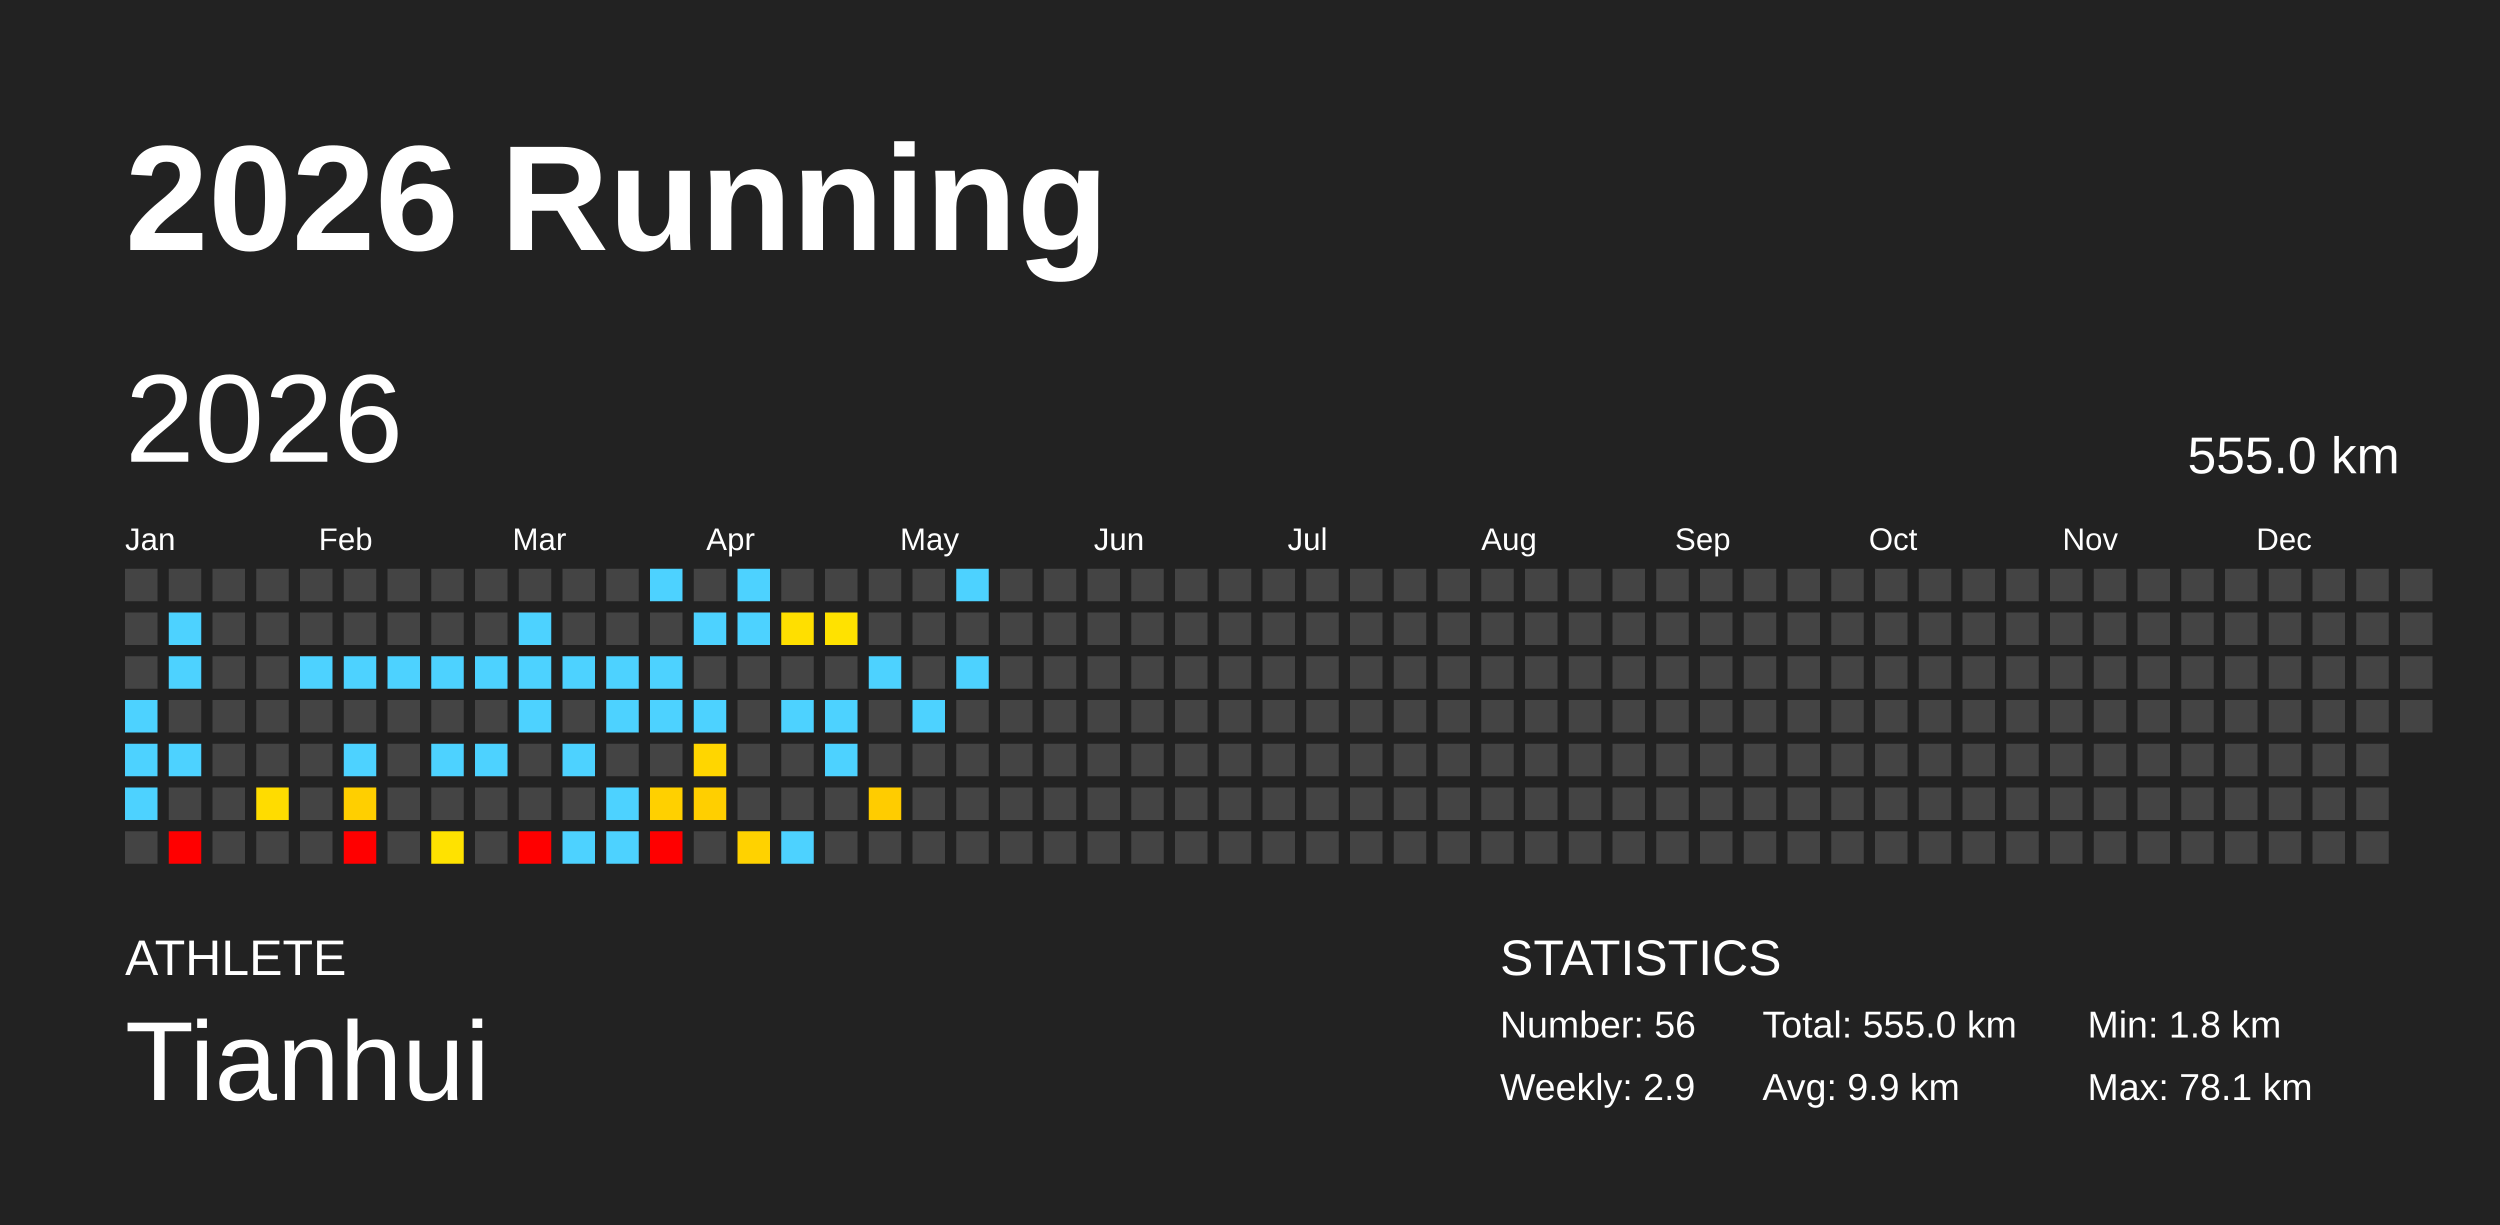
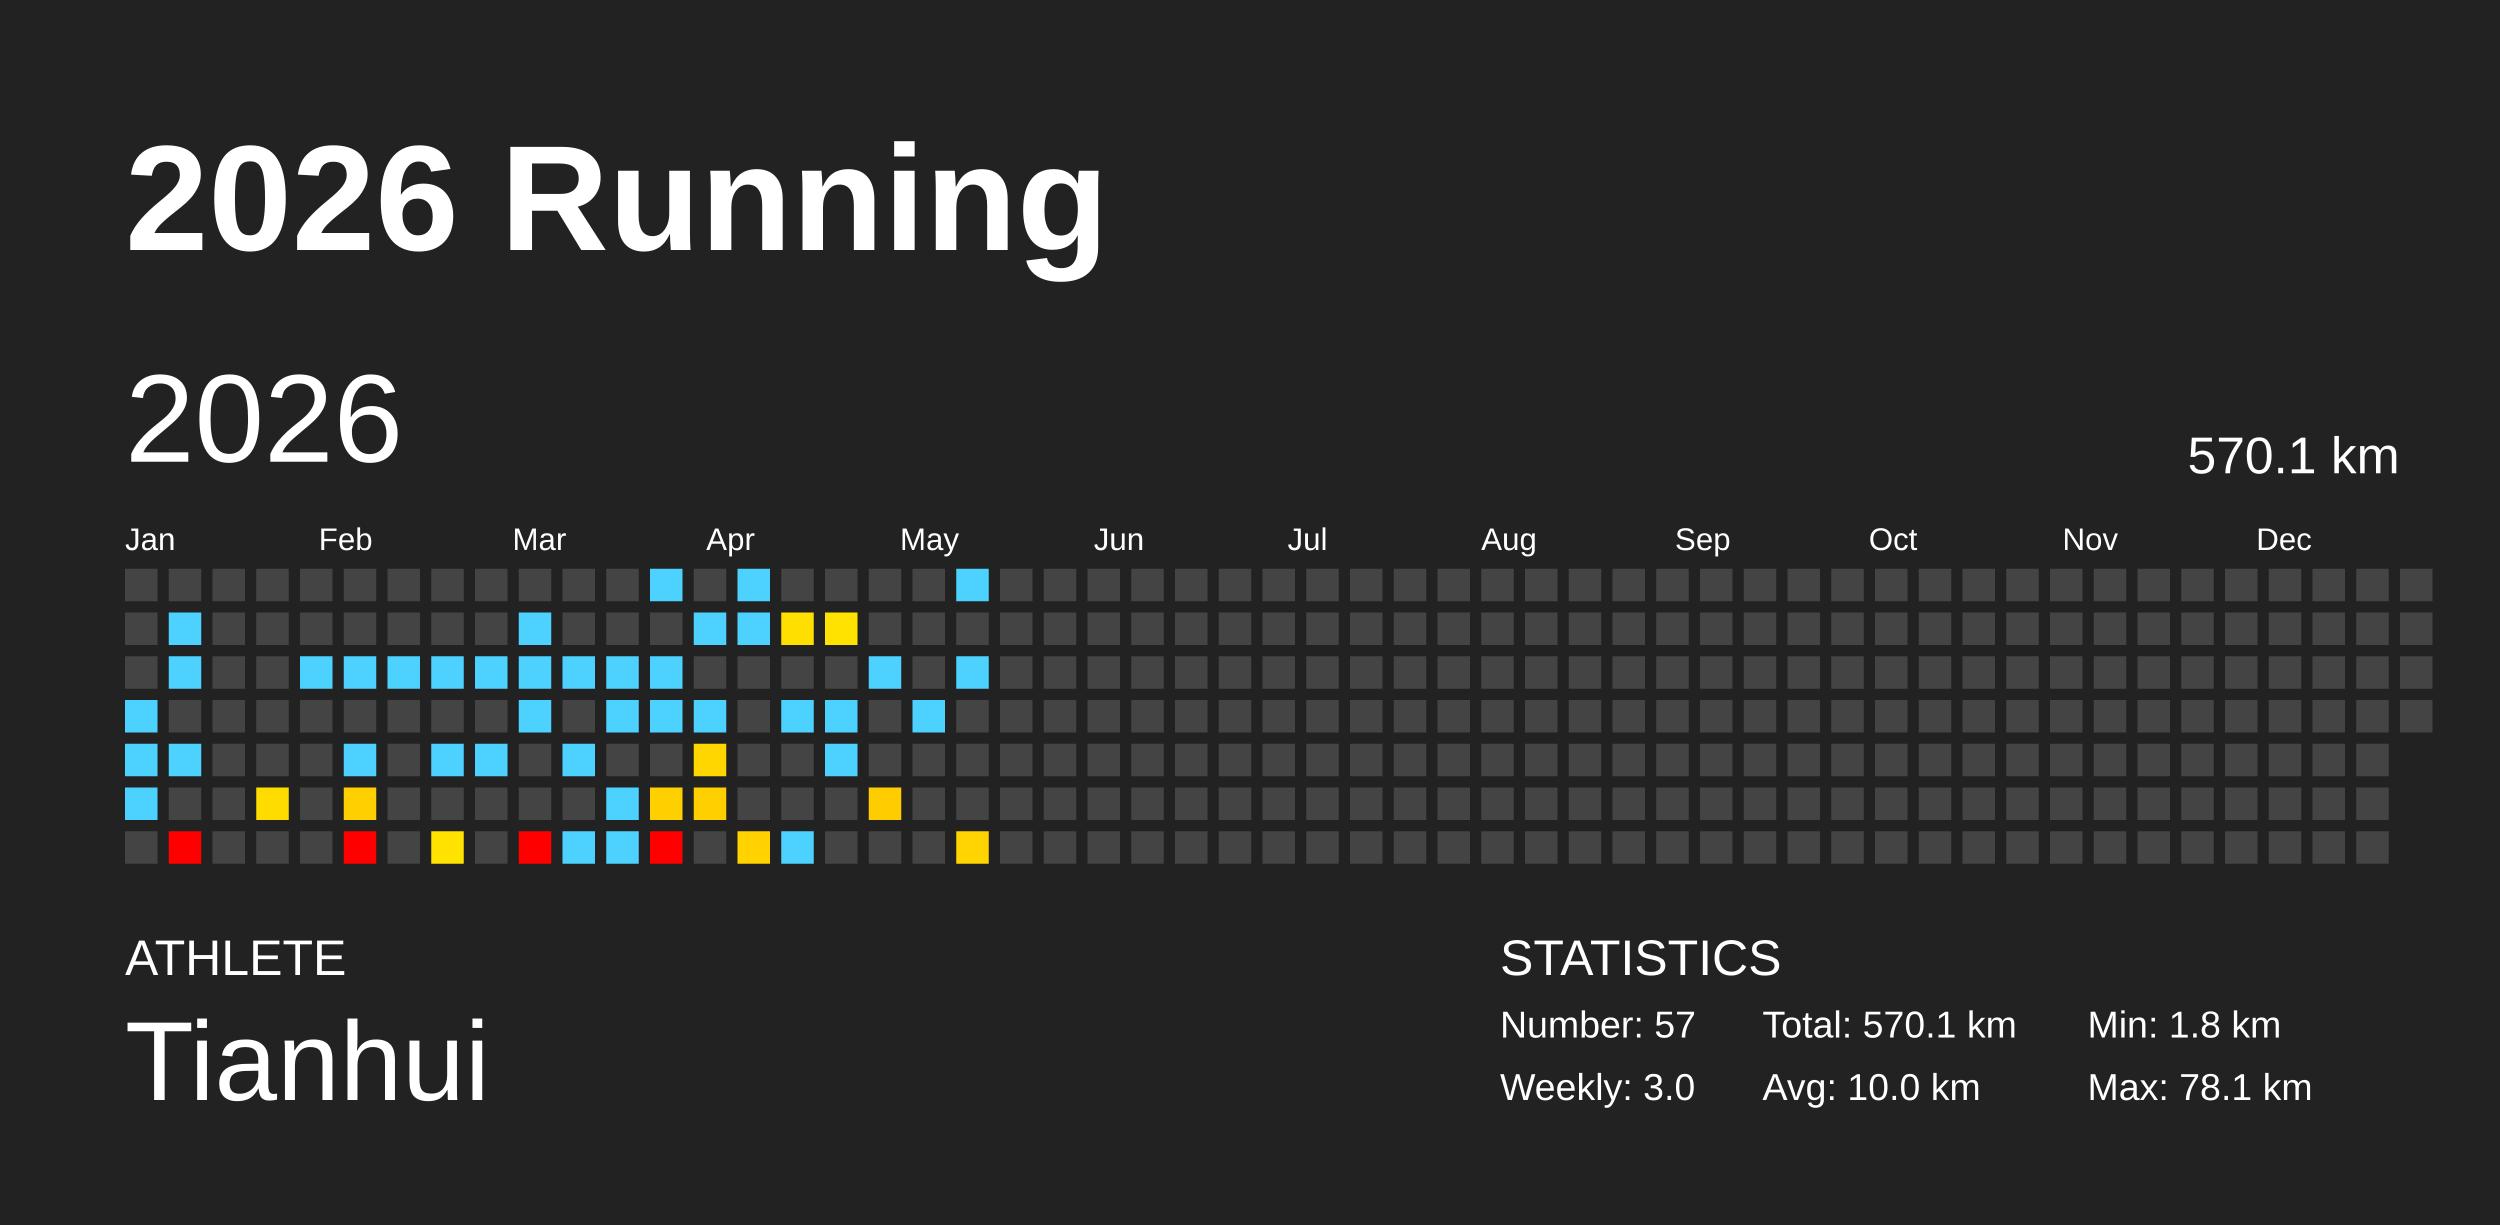
<svg xmlns="http://www.w3.org/2000/svg" baseProfile="full" height="98mm" version="1.1" viewBox="0,0,200,98" width="200mm">
  <defs />
  <rect fill="#222222" height="98" width="200" x="0" y="0" />
  <text fill="#FFFFFF" style="font-size:12px; font-family:Arial; font-weight:bold;" x="10" y="20">2026 Running</text>
  <text fill="#FFFFFF" style="font-size:4px; font-family:Arial" x="10" y="78">ATHLETE</text>
  <text fill="#FFFFFF" style="font-size:9px; font-family:Arial" x="10" y="88">Tianhui</text>
  <text fill="#FFFFFF" style="font-size:4px; font-family:Arial" x="120" y="78">STATISTICS</text>
-   <text fill="#FFFFFF" style="font-size:3px; font-family:Arial" x="120" y="83">Number: 56</text>
-   <text fill="#FFFFFF" style="font-size:3px; font-family:Arial" x="120" y="88">Weekly: 2.9</text>
-   <text fill="#FFFFFF" style="font-size:3px; font-family:Arial" x="141" y="83">Total: 555.0 km</text>
-   <text fill="#FFFFFF" style="font-size:3px; font-family:Arial" x="141" y="88">Avg: 9.9 km</text>
+   <text fill="#FFFFFF" style="font-size:3px; font-family:Arial" x="120" y="83">Number: 57</text>
+   <text fill="#FFFFFF" style="font-size:3px; font-family:Arial" x="120" y="88">Weekly: 3.0</text>
+   <text fill="#FFFFFF" style="font-size:3px; font-family:Arial" x="141" y="83">Total: 570.1 km</text>
+   <text fill="#FFFFFF" style="font-size:3px; font-family:Arial" x="141" y="88">Avg: 10.0 km</text>
  <text fill="#FFFFFF" style="font-size:3px; font-family:Arial" x="167" y="83">Min: 1.8 km</text>
  <text fill="#FFFFFF" style="font-size:3px; font-family:Arial" x="167" y="88">Max: 78.1 km</text>
  <text dominant-baseline="hanging" fill="#FFFFFF" style="font-size:10.0px; font-family:Arial;" x="10" y="30">2026</text>
-   <text dominant-baseline="hanging" fill="#FFFFFF" style="font-size:4.125px; font-family:Arial;" x="175" y="35">555.0 km</text>
+   <text dominant-baseline="hanging" fill="#FFFFFF" style="font-size:4.125px; font-family:Arial;" x="175" y="35">570.1 km</text>
  <text fill="#FFFFFF" style="font-size:2.5px; font-family:Arial" x="10.0" y="44">Jan</text>
  <text fill="#FFFFFF" style="font-size:2.5px; font-family:Arial" x="25.5" y="44">Feb</text>
  <text fill="#FFFFFF" style="font-size:2.5px; font-family:Arial" x="41.0" y="44">Mar</text>
  <text fill="#FFFFFF" style="font-size:2.5px; font-family:Arial" x="56.5" y="44">Apr</text>
  <text fill="#FFFFFF" style="font-size:2.5px; font-family:Arial" x="72.0" y="44">May</text>
  <text fill="#FFFFFF" style="font-size:2.5px; font-family:Arial" x="87.5" y="44">Jun</text>
  <text fill="#FFFFFF" style="font-size:2.5px; font-family:Arial" x="103.0" y="44">Jul</text>
  <text fill="#FFFFFF" style="font-size:2.5px; font-family:Arial" x="118.5" y="44">Aug</text>
  <text fill="#FFFFFF" style="font-size:2.5px; font-family:Arial" x="134.0" y="44">Sep</text>
  <text fill="#FFFFFF" style="font-size:2.5px; font-family:Arial" x="149.5" y="44">Oct</text>
  <text fill="#FFFFFF" style="font-size:2.5px; font-family:Arial" x="165.0" y="44">Nov</text>
  <text fill="#FFFFFF" style="font-size:2.5px; font-family:Arial" x="180.5" y="44">Dec</text>
  <rect fill="#444444" height="2.6" width="2.6" x="10.0" y="45.5" />
  <rect fill="#444444" height="2.6" width="2.6" x="10.0" y="49.0" />
  <rect fill="#444444" height="2.6" width="2.6" x="10.0" y="52.5" />
  <rect fill="#4dd2ff" height="2.6" width="2.6" x="10.0" y="56.0" />
  <rect fill="#4dd2ff" height="2.6" width="2.6" x="10.0" y="59.5" />
  <rect fill="#4dd2ff" height="2.6" width="2.6" x="10.0" y="63.0" />
  <rect fill="#444444" height="2.6" width="2.6" x="10.0" y="66.5" />
  <rect fill="#444444" height="2.6" width="2.6" x="13.5" y="45.5" />
  <rect fill="#4dd2ff" height="2.6" width="2.6" x="13.5" y="49.0" />
  <rect fill="#4dd2ff" height="2.6" width="2.6" x="13.5" y="52.5" />
  <rect fill="#444444" height="2.6" width="2.6" x="13.5" y="56.0" />
  <rect fill="#4dd2ff" height="2.6" width="2.6" x="13.5" y="59.5" />
  <rect fill="#444444" height="2.6" width="2.6" x="13.5" y="63.0" />
  <rect fill="red" height="2.6" width="2.6" x="13.5" y="66.5" />
  <rect fill="#444444" height="2.6" width="2.6" x="17.0" y="45.5" />
  <rect fill="#444444" height="2.6" width="2.6" x="17.0" y="49.0" />
  <rect fill="#444444" height="2.6" width="2.6" x="17.0" y="52.5" />
  <rect fill="#444444" height="2.6" width="2.6" x="17.0" y="56.0" />
  <rect fill="#444444" height="2.6" width="2.6" x="17.0" y="59.5" />
  <rect fill="#444444" height="2.6" width="2.6" x="17.0" y="63.0" />
  <rect fill="#444444" height="2.6" width="2.6" x="17.0" y="66.5" />
  <rect fill="#444444" height="2.6" width="2.6" x="20.5" y="45.5" />
  <rect fill="#444444" height="2.6" width="2.6" x="20.5" y="49.0" />
  <rect fill="#444444" height="2.6" width="2.6" x="20.5" y="52.5" />
  <rect fill="#444444" height="2.6" width="2.6" x="20.5" y="56.0" />
  <rect fill="#444444" height="2.6" width="2.6" x="20.5" y="59.5" />
  <rect fill="#ffdc00" height="2.6" width="2.6" x="20.5" y="63.0" />
  <rect fill="#444444" height="2.6" width="2.6" x="20.5" y="66.5" />
  <rect fill="#444444" height="2.6" width="2.6" x="24.0" y="45.5" />
  <rect fill="#444444" height="2.6" width="2.6" x="24.0" y="49.0" />
  <rect fill="#4dd2ff" height="2.6" width="2.6" x="24.0" y="52.5" />
  <rect fill="#444444" height="2.6" width="2.6" x="24.0" y="56.0" />
  <rect fill="#444444" height="2.6" width="2.6" x="24.0" y="59.5" />
  <rect fill="#444444" height="2.6" width="2.6" x="24.0" y="63.0" />
  <rect fill="#444444" height="2.6" width="2.6" x="24.0" y="66.5" />
  <rect fill="#444444" height="2.6" width="2.6" x="27.5" y="45.5" />
  <rect fill="#444444" height="2.6" width="2.6" x="27.5" y="49.0" />
  <rect fill="#4dd2ff" height="2.6" width="2.6" x="27.5" y="52.5" />
  <rect fill="#444444" height="2.6" width="2.6" x="27.5" y="56.0" />
  <rect fill="#4dd2ff" height="2.6" width="2.6" x="27.5" y="59.5" />
  <rect fill="#ffcf00" height="2.6" width="2.6" x="27.5" y="63.0" />
  <rect fill="red" height="2.6" width="2.6" x="27.5" y="66.5" />
  <rect fill="#444444" height="2.6" width="2.6" x="31.0" y="45.5" />
  <rect fill="#444444" height="2.6" width="2.6" x="31.0" y="49.0" />
  <rect fill="#4dd2ff" height="2.6" width="2.6" x="31.0" y="52.5" />
  <rect fill="#444444" height="2.6" width="2.6" x="31.0" y="56.0" />
  <rect fill="#444444" height="2.6" width="2.6" x="31.0" y="59.5" />
  <rect fill="#444444" height="2.6" width="2.6" x="31.0" y="63.0" />
  <rect fill="#444444" height="2.6" width="2.6" x="31.0" y="66.5" />
  <rect fill="#444444" height="2.6" width="2.6" x="34.5" y="45.5" />
  <rect fill="#444444" height="2.6" width="2.6" x="34.5" y="49.0" />
  <rect fill="#4dd2ff" height="2.6" width="2.6" x="34.5" y="52.5" />
  <rect fill="#444444" height="2.6" width="2.6" x="34.5" y="56.0" />
  <rect fill="#4dd2ff" height="2.6" width="2.6" x="34.5" y="59.5" />
  <rect fill="#444444" height="2.6" width="2.6" x="34.5" y="63.0" />
  <rect fill="#ffe200" height="2.6" width="2.6" x="34.5" y="66.5" />
  <rect fill="#444444" height="2.6" width="2.6" x="38.0" y="45.5" />
  <rect fill="#444444" height="2.6" width="2.6" x="38.0" y="49.0" />
  <rect fill="#4dd2ff" height="2.6" width="2.6" x="38.0" y="52.5" />
  <rect fill="#444444" height="2.6" width="2.6" x="38.0" y="56.0" />
  <rect fill="#4dd2ff" height="2.6" width="2.6" x="38.0" y="59.5" />
  <rect fill="#444444" height="2.6" width="2.6" x="38.0" y="63.0" />
  <rect fill="#444444" height="2.6" width="2.6" x="38.0" y="66.5" />
  <rect fill="#444444" height="2.6" width="2.6" x="41.5" y="45.5" />
  <rect fill="#4dd2ff" height="2.6" width="2.6" x="41.5" y="49.0" />
  <rect fill="#4dd2ff" height="2.6" width="2.6" x="41.5" y="52.5" />
  <rect fill="#4dd2ff" height="2.6" width="2.6" x="41.5" y="56.0" />
  <rect fill="#444444" height="2.6" width="2.6" x="41.5" y="59.5" />
  <rect fill="#444444" height="2.6" width="2.6" x="41.5" y="63.0" />
  <rect fill="red" height="2.6" width="2.6" x="41.5" y="66.5" />
  <rect fill="#444444" height="2.6" width="2.6" x="45.0" y="45.5" />
  <rect fill="#444444" height="2.6" width="2.6" x="45.0" y="49.0" />
  <rect fill="#4dd2ff" height="2.6" width="2.6" x="45.0" y="52.5" />
  <rect fill="#444444" height="2.6" width="2.6" x="45.0" y="56.0" />
  <rect fill="#4dd2ff" height="2.6" width="2.6" x="45.0" y="59.5" />
  <rect fill="#444444" height="2.6" width="2.6" x="45.0" y="63.0" />
  <rect fill="#4dd2ff" height="2.6" width="2.6" x="45.0" y="66.5" />
  <rect fill="#444444" height="2.6" width="2.6" x="48.5" y="45.5" />
  <rect fill="#444444" height="2.6" width="2.6" x="48.5" y="49.0" />
  <rect fill="#4dd2ff" height="2.6" width="2.6" x="48.5" y="52.5" />
  <rect fill="#4dd2ff" height="2.6" width="2.6" x="48.5" y="56.0" />
  <rect fill="#444444" height="2.6" width="2.6" x="48.5" y="59.5" />
  <rect fill="#4dd2ff" height="2.6" width="2.6" x="48.5" y="63.0" />
  <rect fill="#4dd2ff" height="2.6" width="2.6" x="48.5" y="66.5" />
  <rect fill="#4dd2ff" height="2.6" width="2.6" x="52.0" y="45.5" />
  <rect fill="#444444" height="2.6" width="2.6" x="52.0" y="49.0" />
  <rect fill="#4dd2ff" height="2.6" width="2.6" x="52.0" y="52.5" />
  <rect fill="#4dd2ff" height="2.6" width="2.6" x="52.0" y="56.0" />
  <rect fill="#444444" height="2.6" width="2.6" x="52.0" y="59.5" />
  <rect fill="#ffd000" height="2.6" width="2.6" x="52.0" y="63.0" />
  <rect fill="red" height="2.6" width="2.6" x="52.0" y="66.5" />
  <rect fill="#444444" height="2.6" width="2.6" x="55.5" y="45.5" />
  <rect fill="#4dd2ff" height="2.6" width="2.6" x="55.5" y="49.0" />
  <rect fill="#444444" height="2.6" width="2.6" x="55.5" y="52.5" />
  <rect fill="#4dd2ff" height="2.6" width="2.6" x="55.5" y="56.0" />
  <rect fill="#ffd600" height="2.6" width="2.6" x="55.5" y="59.5" />
  <rect fill="#ffcf00" height="2.6" width="2.6" x="55.5" y="63.0" />
  <rect fill="#444444" height="2.6" width="2.6" x="55.5" y="66.5" />
  <rect fill="#4dd2ff" height="2.6" width="2.6" x="59.0" y="45.5" />
  <rect fill="#4dd2ff" height="2.6" width="2.6" x="59.0" y="49.0" />
  <rect fill="#444444" height="2.6" width="2.6" x="59.0" y="52.5" />
  <rect fill="#444444" height="2.6" width="2.6" x="59.0" y="56.0" />
  <rect fill="#444444" height="2.6" width="2.6" x="59.0" y="59.5" />
  <rect fill="#444444" height="2.6" width="2.6" x="59.0" y="63.0" />
  <rect fill="#ffd200" height="2.6" width="2.6" x="59.0" y="66.5" />
  <rect fill="#444444" height="2.6" width="2.6" x="62.5" y="45.5" />
  <rect fill="#ffdf00" height="2.6" width="2.6" x="62.5" y="49.0" />
  <rect fill="#444444" height="2.6" width="2.6" x="62.5" y="52.5" />
  <rect fill="#4dd2ff" height="2.6" width="2.6" x="62.5" y="56.0" />
  <rect fill="#444444" height="2.6" width="2.6" x="62.5" y="59.5" />
  <rect fill="#444444" height="2.6" width="2.6" x="62.5" y="63.0" />
  <rect fill="#4dd2ff" height="2.6" width="2.6" x="62.5" y="66.5" />
  <rect fill="#444444" height="2.6" width="2.6" x="66.0" y="45.5" />
  <rect fill="#ffe200" height="2.6" width="2.6" x="66.0" y="49.0" />
  <rect fill="#444444" height="2.6" width="2.6" x="66.0" y="52.5" />
  <rect fill="#4dd2ff" height="2.6" width="2.6" x="66.0" y="56.0" />
  <rect fill="#4dd2ff" height="2.6" width="2.6" x="66.0" y="59.5" />
  <rect fill="#444444" height="2.6" width="2.6" x="66.0" y="63.0" />
  <rect fill="#444444" height="2.6" width="2.6" x="66.0" y="66.5" />
  <rect fill="#444444" height="2.6" width="2.6" x="69.5" y="45.5" />
  <rect fill="#444444" height="2.6" width="2.6" x="69.5" y="49.0" />
  <rect fill="#4dd2ff" height="2.6" width="2.6" x="69.5" y="52.5" />
  <rect fill="#444444" height="2.6" width="2.6" x="69.5" y="56.0" />
  <rect fill="#444444" height="2.6" width="2.6" x="69.5" y="59.5" />
  <rect fill="#ffcc00" height="2.6" width="2.6" x="69.5" y="63.0" />
  <rect fill="#444444" height="2.6" width="2.6" x="69.5" y="66.5" />
  <rect fill="#444444" height="2.6" width="2.6" x="73.0" y="45.5" />
  <rect fill="#444444" height="2.6" width="2.6" x="73.0" y="49.0" />
  <rect fill="#444444" height="2.6" width="2.6" x="73.0" y="52.5" />
  <rect fill="#4dd2ff" height="2.6" width="2.6" x="73.0" y="56.0" />
  <rect fill="#444444" height="2.6" width="2.6" x="73.0" y="59.5" />
  <rect fill="#444444" height="2.6" width="2.6" x="73.0" y="63.0" />
  <rect fill="#444444" height="2.6" width="2.6" x="73.0" y="66.5" />
  <rect fill="#4dd2ff" height="2.6" width="2.6" x="76.5" y="45.5" />
  <rect fill="#444444" height="2.6" width="2.6" x="76.5" y="49.0" />
  <rect fill="#4dd2ff" height="2.6" width="2.6" x="76.5" y="52.5" />
  <rect fill="#444444" height="2.6" width="2.6" x="76.5" y="56.0" />
  <rect fill="#444444" height="2.6" width="2.6" x="76.5" y="59.5" />
  <rect fill="#444444" height="2.6" width="2.6" x="76.5" y="63.0" />
-   <rect fill="#444444" height="2.6" width="2.6" x="76.5" y="66.5" />
+   <rect fill="#ffd400" height="2.6" width="2.6" x="76.5" y="66.5" />
  <rect fill="#444444" height="2.6" width="2.6" x="80.0" y="45.5" />
  <rect fill="#444444" height="2.6" width="2.6" x="80.0" y="49.0" />
  <rect fill="#444444" height="2.6" width="2.6" x="80.0" y="52.5" />
  <rect fill="#444444" height="2.6" width="2.6" x="80.0" y="56.0" />
  <rect fill="#444444" height="2.6" width="2.6" x="80.0" y="59.5" />
  <rect fill="#444444" height="2.6" width="2.6" x="80.0" y="63.0" />
  <rect fill="#444444" height="2.6" width="2.6" x="80.0" y="66.5" />
  <rect fill="#444444" height="2.6" width="2.6" x="83.5" y="45.5" />
  <rect fill="#444444" height="2.6" width="2.6" x="83.5" y="49.0" />
  <rect fill="#444444" height="2.6" width="2.6" x="83.5" y="52.5" />
  <rect fill="#444444" height="2.6" width="2.6" x="83.5" y="56.0" />
  <rect fill="#444444" height="2.6" width="2.6" x="83.5" y="59.5" />
  <rect fill="#444444" height="2.6" width="2.6" x="83.5" y="63.0" />
  <rect fill="#444444" height="2.6" width="2.6" x="83.5" y="66.5" />
  <rect fill="#444444" height="2.6" width="2.6" x="87.0" y="45.5" />
  <rect fill="#444444" height="2.6" width="2.6" x="87.0" y="49.0" />
  <rect fill="#444444" height="2.6" width="2.6" x="87.0" y="52.5" />
  <rect fill="#444444" height="2.6" width="2.6" x="87.0" y="56.0" />
  <rect fill="#444444" height="2.6" width="2.6" x="87.0" y="59.5" />
  <rect fill="#444444" height="2.6" width="2.6" x="87.0" y="63.0" />
  <rect fill="#444444" height="2.6" width="2.6" x="87.0" y="66.5" />
  <rect fill="#444444" height="2.6" width="2.6" x="90.5" y="45.5" />
  <rect fill="#444444" height="2.6" width="2.6" x="90.5" y="49.0" />
  <rect fill="#444444" height="2.6" width="2.6" x="90.5" y="52.5" />
  <rect fill="#444444" height="2.6" width="2.6" x="90.5" y="56.0" />
  <rect fill="#444444" height="2.6" width="2.6" x="90.5" y="59.5" />
  <rect fill="#444444" height="2.6" width="2.6" x="90.5" y="63.0" />
  <rect fill="#444444" height="2.6" width="2.6" x="90.5" y="66.5" />
  <rect fill="#444444" height="2.6" width="2.6" x="94.0" y="45.5" />
  <rect fill="#444444" height="2.6" width="2.6" x="94.0" y="49.0" />
  <rect fill="#444444" height="2.6" width="2.6" x="94.0" y="52.5" />
  <rect fill="#444444" height="2.6" width="2.6" x="94.0" y="56.0" />
  <rect fill="#444444" height="2.6" width="2.6" x="94.0" y="59.5" />
  <rect fill="#444444" height="2.6" width="2.6" x="94.0" y="63.0" />
  <rect fill="#444444" height="2.6" width="2.6" x="94.0" y="66.5" />
  <rect fill="#444444" height="2.6" width="2.6" x="97.5" y="45.5" />
  <rect fill="#444444" height="2.6" width="2.6" x="97.5" y="49.0" />
  <rect fill="#444444" height="2.6" width="2.6" x="97.5" y="52.5" />
  <rect fill="#444444" height="2.6" width="2.6" x="97.5" y="56.0" />
  <rect fill="#444444" height="2.6" width="2.6" x="97.5" y="59.5" />
  <rect fill="#444444" height="2.6" width="2.6" x="97.5" y="63.0" />
  <rect fill="#444444" height="2.6" width="2.6" x="97.5" y="66.5" />
  <rect fill="#444444" height="2.6" width="2.6" x="101.0" y="45.5" />
  <rect fill="#444444" height="2.6" width="2.6" x="101.0" y="49.0" />
  <rect fill="#444444" height="2.6" width="2.6" x="101.0" y="52.5" />
  <rect fill="#444444" height="2.6" width="2.6" x="101.0" y="56.0" />
  <rect fill="#444444" height="2.6" width="2.6" x="101.0" y="59.5" />
  <rect fill="#444444" height="2.6" width="2.6" x="101.0" y="63.0" />
  <rect fill="#444444" height="2.6" width="2.6" x="101.0" y="66.5" />
  <rect fill="#444444" height="2.6" width="2.6" x="104.5" y="45.5" />
  <rect fill="#444444" height="2.6" width="2.6" x="104.5" y="49.0" />
  <rect fill="#444444" height="2.6" width="2.6" x="104.5" y="52.5" />
  <rect fill="#444444" height="2.6" width="2.6" x="104.5" y="56.0" />
  <rect fill="#444444" height="2.6" width="2.6" x="104.5" y="59.5" />
  <rect fill="#444444" height="2.6" width="2.6" x="104.5" y="63.0" />
  <rect fill="#444444" height="2.6" width="2.6" x="104.5" y="66.5" />
  <rect fill="#444444" height="2.6" width="2.6" x="108.0" y="45.5" />
  <rect fill="#444444" height="2.6" width="2.6" x="108.0" y="49.0" />
  <rect fill="#444444" height="2.6" width="2.6" x="108.0" y="52.5" />
  <rect fill="#444444" height="2.6" width="2.6" x="108.0" y="56.0" />
  <rect fill="#444444" height="2.6" width="2.6" x="108.0" y="59.5" />
  <rect fill="#444444" height="2.6" width="2.6" x="108.0" y="63.0" />
  <rect fill="#444444" height="2.6" width="2.6" x="108.0" y="66.5" />
  <rect fill="#444444" height="2.6" width="2.6" x="111.5" y="45.5" />
  <rect fill="#444444" height="2.6" width="2.6" x="111.5" y="49.0" />
  <rect fill="#444444" height="2.6" width="2.6" x="111.5" y="52.5" />
  <rect fill="#444444" height="2.6" width="2.6" x="111.5" y="56.0" />
  <rect fill="#444444" height="2.6" width="2.6" x="111.5" y="59.5" />
  <rect fill="#444444" height="2.6" width="2.6" x="111.5" y="63.0" />
  <rect fill="#444444" height="2.6" width="2.6" x="111.5" y="66.5" />
  <rect fill="#444444" height="2.6" width="2.6" x="115.0" y="45.5" />
  <rect fill="#444444" height="2.6" width="2.6" x="115.0" y="49.0" />
  <rect fill="#444444" height="2.6" width="2.6" x="115.0" y="52.5" />
  <rect fill="#444444" height="2.6" width="2.6" x="115.0" y="56.0" />
  <rect fill="#444444" height="2.6" width="2.6" x="115.0" y="59.5" />
  <rect fill="#444444" height="2.6" width="2.6" x="115.0" y="63.0" />
  <rect fill="#444444" height="2.6" width="2.6" x="115.0" y="66.5" />
  <rect fill="#444444" height="2.6" width="2.6" x="118.5" y="45.5" />
  <rect fill="#444444" height="2.6" width="2.6" x="118.5" y="49.0" />
  <rect fill="#444444" height="2.6" width="2.6" x="118.5" y="52.5" />
  <rect fill="#444444" height="2.6" width="2.6" x="118.5" y="56.0" />
  <rect fill="#444444" height="2.6" width="2.6" x="118.5" y="59.5" />
  <rect fill="#444444" height="2.6" width="2.6" x="118.5" y="63.0" />
  <rect fill="#444444" height="2.6" width="2.6" x="118.5" y="66.5" />
  <rect fill="#444444" height="2.6" width="2.6" x="122.0" y="45.5" />
  <rect fill="#444444" height="2.6" width="2.6" x="122.0" y="49.0" />
  <rect fill="#444444" height="2.6" width="2.6" x="122.0" y="52.5" />
  <rect fill="#444444" height="2.6" width="2.6" x="122.0" y="56.0" />
  <rect fill="#444444" height="2.6" width="2.6" x="122.0" y="59.5" />
  <rect fill="#444444" height="2.6" width="2.6" x="122.0" y="63.0" />
  <rect fill="#444444" height="2.6" width="2.6" x="122.0" y="66.5" />
  <rect fill="#444444" height="2.6" width="2.6" x="125.5" y="45.5" />
  <rect fill="#444444" height="2.6" width="2.6" x="125.5" y="49.0" />
  <rect fill="#444444" height="2.6" width="2.6" x="125.5" y="52.5" />
  <rect fill="#444444" height="2.6" width="2.6" x="125.5" y="56.0" />
  <rect fill="#444444" height="2.6" width="2.6" x="125.5" y="59.5" />
  <rect fill="#444444" height="2.6" width="2.6" x="125.5" y="63.0" />
  <rect fill="#444444" height="2.6" width="2.6" x="125.5" y="66.5" />
  <rect fill="#444444" height="2.6" width="2.6" x="129.0" y="45.5" />
  <rect fill="#444444" height="2.6" width="2.6" x="129.0" y="49.0" />
  <rect fill="#444444" height="2.6" width="2.6" x="129.0" y="52.5" />
  <rect fill="#444444" height="2.6" width="2.6" x="129.0" y="56.0" />
  <rect fill="#444444" height="2.6" width="2.6" x="129.0" y="59.5" />
  <rect fill="#444444" height="2.6" width="2.6" x="129.0" y="63.0" />
  <rect fill="#444444" height="2.6" width="2.6" x="129.0" y="66.5" />
  <rect fill="#444444" height="2.6" width="2.6" x="132.5" y="45.5" />
  <rect fill="#444444" height="2.6" width="2.6" x="132.5" y="49.0" />
  <rect fill="#444444" height="2.6" width="2.6" x="132.5" y="52.5" />
  <rect fill="#444444" height="2.6" width="2.6" x="132.5" y="56.0" />
  <rect fill="#444444" height="2.6" width="2.6" x="132.5" y="59.5" />
  <rect fill="#444444" height="2.6" width="2.6" x="132.5" y="63.0" />
  <rect fill="#444444" height="2.6" width="2.6" x="132.5" y="66.5" />
  <rect fill="#444444" height="2.6" width="2.6" x="136.0" y="45.5" />
  <rect fill="#444444" height="2.6" width="2.6" x="136.0" y="49.0" />
  <rect fill="#444444" height="2.6" width="2.6" x="136.0" y="52.5" />
  <rect fill="#444444" height="2.6" width="2.6" x="136.0" y="56.0" />
  <rect fill="#444444" height="2.6" width="2.6" x="136.0" y="59.5" />
  <rect fill="#444444" height="2.6" width="2.6" x="136.0" y="63.0" />
  <rect fill="#444444" height="2.6" width="2.6" x="136.0" y="66.5" />
  <rect fill="#444444" height="2.6" width="2.6" x="139.5" y="45.5" />
  <rect fill="#444444" height="2.6" width="2.6" x="139.5" y="49.0" />
  <rect fill="#444444" height="2.6" width="2.6" x="139.5" y="52.5" />
  <rect fill="#444444" height="2.6" width="2.6" x="139.5" y="56.0" />
  <rect fill="#444444" height="2.6" width="2.6" x="139.5" y="59.5" />
  <rect fill="#444444" height="2.6" width="2.6" x="139.5" y="63.0" />
  <rect fill="#444444" height="2.6" width="2.6" x="139.5" y="66.5" />
  <rect fill="#444444" height="2.6" width="2.6" x="143.0" y="45.5" />
  <rect fill="#444444" height="2.6" width="2.6" x="143.0" y="49.0" />
  <rect fill="#444444" height="2.6" width="2.6" x="143.0" y="52.5" />
  <rect fill="#444444" height="2.6" width="2.6" x="143.0" y="56.0" />
  <rect fill="#444444" height="2.6" width="2.6" x="143.0" y="59.5" />
  <rect fill="#444444" height="2.6" width="2.6" x="143.0" y="63.0" />
  <rect fill="#444444" height="2.6" width="2.6" x="143.0" y="66.5" />
  <rect fill="#444444" height="2.6" width="2.6" x="146.5" y="45.5" />
  <rect fill="#444444" height="2.6" width="2.6" x="146.5" y="49.0" />
  <rect fill="#444444" height="2.6" width="2.6" x="146.5" y="52.5" />
  <rect fill="#444444" height="2.6" width="2.6" x="146.5" y="56.0" />
  <rect fill="#444444" height="2.6" width="2.6" x="146.5" y="59.5" />
  <rect fill="#444444" height="2.6" width="2.6" x="146.5" y="63.0" />
  <rect fill="#444444" height="2.6" width="2.6" x="146.5" y="66.5" />
  <rect fill="#444444" height="2.6" width="2.6" x="150.0" y="45.5" />
  <rect fill="#444444" height="2.6" width="2.6" x="150.0" y="49.0" />
  <rect fill="#444444" height="2.6" width="2.6" x="150.0" y="52.5" />
  <rect fill="#444444" height="2.6" width="2.6" x="150.0" y="56.0" />
  <rect fill="#444444" height="2.6" width="2.6" x="150.0" y="59.5" />
  <rect fill="#444444" height="2.6" width="2.6" x="150.0" y="63.0" />
  <rect fill="#444444" height="2.6" width="2.6" x="150.0" y="66.5" />
  <rect fill="#444444" height="2.6" width="2.6" x="153.5" y="45.5" />
  <rect fill="#444444" height="2.6" width="2.6" x="153.5" y="49.0" />
  <rect fill="#444444" height="2.6" width="2.6" x="153.5" y="52.5" />
  <rect fill="#444444" height="2.6" width="2.6" x="153.5" y="56.0" />
  <rect fill="#444444" height="2.6" width="2.6" x="153.5" y="59.5" />
  <rect fill="#444444" height="2.6" width="2.6" x="153.5" y="63.0" />
  <rect fill="#444444" height="2.6" width="2.6" x="153.5" y="66.5" />
  <rect fill="#444444" height="2.6" width="2.6" x="157.0" y="45.5" />
  <rect fill="#444444" height="2.6" width="2.6" x="157.0" y="49.0" />
  <rect fill="#444444" height="2.6" width="2.6" x="157.0" y="52.5" />
  <rect fill="#444444" height="2.6" width="2.6" x="157.0" y="56.0" />
  <rect fill="#444444" height="2.6" width="2.6" x="157.0" y="59.5" />
  <rect fill="#444444" height="2.6" width="2.6" x="157.0" y="63.0" />
  <rect fill="#444444" height="2.6" width="2.6" x="157.0" y="66.5" />
  <rect fill="#444444" height="2.6" width="2.6" x="160.5" y="45.5" />
  <rect fill="#444444" height="2.6" width="2.6" x="160.5" y="49.0" />
  <rect fill="#444444" height="2.6" width="2.6" x="160.5" y="52.5" />
  <rect fill="#444444" height="2.6" width="2.6" x="160.5" y="56.0" />
  <rect fill="#444444" height="2.6" width="2.6" x="160.5" y="59.5" />
  <rect fill="#444444" height="2.6" width="2.6" x="160.5" y="63.0" />
  <rect fill="#444444" height="2.6" width="2.6" x="160.5" y="66.5" />
  <rect fill="#444444" height="2.6" width="2.6" x="164.0" y="45.5" />
  <rect fill="#444444" height="2.6" width="2.6" x="164.0" y="49.0" />
  <rect fill="#444444" height="2.6" width="2.6" x="164.0" y="52.5" />
  <rect fill="#444444" height="2.6" width="2.6" x="164.0" y="56.0" />
  <rect fill="#444444" height="2.6" width="2.6" x="164.0" y="59.5" />
  <rect fill="#444444" height="2.6" width="2.6" x="164.0" y="63.0" />
  <rect fill="#444444" height="2.6" width="2.6" x="164.0" y="66.5" />
  <rect fill="#444444" height="2.6" width="2.6" x="167.5" y="45.5" />
  <rect fill="#444444" height="2.6" width="2.6" x="167.5" y="49.0" />
  <rect fill="#444444" height="2.6" width="2.6" x="167.5" y="52.5" />
  <rect fill="#444444" height="2.6" width="2.6" x="167.5" y="56.0" />
  <rect fill="#444444" height="2.6" width="2.6" x="167.5" y="59.5" />
  <rect fill="#444444" height="2.6" width="2.6" x="167.5" y="63.0" />
  <rect fill="#444444" height="2.6" width="2.6" x="167.5" y="66.5" />
  <rect fill="#444444" height="2.6" width="2.6" x="171.0" y="45.5" />
  <rect fill="#444444" height="2.6" width="2.6" x="171.0" y="49.0" />
  <rect fill="#444444" height="2.6" width="2.6" x="171.0" y="52.5" />
  <rect fill="#444444" height="2.6" width="2.6" x="171.0" y="56.0" />
  <rect fill="#444444" height="2.6" width="2.6" x="171.0" y="59.5" />
  <rect fill="#444444" height="2.6" width="2.6" x="171.0" y="63.0" />
  <rect fill="#444444" height="2.6" width="2.6" x="171.0" y="66.5" />
  <rect fill="#444444" height="2.6" width="2.6" x="174.5" y="45.5" />
  <rect fill="#444444" height="2.6" width="2.6" x="174.5" y="49.0" />
  <rect fill="#444444" height="2.6" width="2.6" x="174.5" y="52.5" />
  <rect fill="#444444" height="2.6" width="2.6" x="174.5" y="56.0" />
  <rect fill="#444444" height="2.6" width="2.6" x="174.5" y="59.5" />
  <rect fill="#444444" height="2.6" width="2.6" x="174.5" y="63.0" />
  <rect fill="#444444" height="2.6" width="2.6" x="174.5" y="66.5" />
  <rect fill="#444444" height="2.6" width="2.6" x="178.0" y="45.5" />
  <rect fill="#444444" height="2.6" width="2.6" x="178.0" y="49.0" />
  <rect fill="#444444" height="2.6" width="2.6" x="178.0" y="52.5" />
  <rect fill="#444444" height="2.6" width="2.6" x="178.0" y="56.0" />
  <rect fill="#444444" height="2.6" width="2.6" x="178.0" y="59.5" />
  <rect fill="#444444" height="2.6" width="2.6" x="178.0" y="63.0" />
  <rect fill="#444444" height="2.6" width="2.6" x="178.0" y="66.5" />
  <rect fill="#444444" height="2.6" width="2.6" x="181.5" y="45.5" />
  <rect fill="#444444" height="2.6" width="2.6" x="181.5" y="49.0" />
  <rect fill="#444444" height="2.6" width="2.6" x="181.5" y="52.5" />
  <rect fill="#444444" height="2.6" width="2.6" x="181.5" y="56.0" />
  <rect fill="#444444" height="2.6" width="2.6" x="181.5" y="59.5" />
  <rect fill="#444444" height="2.6" width="2.6" x="181.5" y="63.0" />
  <rect fill="#444444" height="2.6" width="2.6" x="181.5" y="66.5" />
  <rect fill="#444444" height="2.6" width="2.6" x="185.0" y="45.5" />
  <rect fill="#444444" height="2.6" width="2.6" x="185.0" y="49.0" />
  <rect fill="#444444" height="2.6" width="2.6" x="185.0" y="52.5" />
  <rect fill="#444444" height="2.6" width="2.6" x="185.0" y="56.0" />
  <rect fill="#444444" height="2.6" width="2.6" x="185.0" y="59.5" />
  <rect fill="#444444" height="2.6" width="2.6" x="185.0" y="63.0" />
  <rect fill="#444444" height="2.6" width="2.6" x="185.0" y="66.5" />
  <rect fill="#444444" height="2.6" width="2.6" x="188.5" y="45.5" />
  <rect fill="#444444" height="2.6" width="2.6" x="188.5" y="49.0" />
  <rect fill="#444444" height="2.6" width="2.6" x="188.5" y="52.5" />
  <rect fill="#444444" height="2.6" width="2.6" x="188.5" y="56.0" />
  <rect fill="#444444" height="2.6" width="2.6" x="188.5" y="59.5" />
  <rect fill="#444444" height="2.6" width="2.6" x="188.5" y="63.0" />
  <rect fill="#444444" height="2.6" width="2.6" x="188.5" y="66.5" />
  <rect fill="#444444" height="2.6" width="2.6" x="192.0" y="45.5" />
  <rect fill="#444444" height="2.6" width="2.6" x="192.0" y="49.0" />
  <rect fill="#444444" height="2.6" width="2.6" x="192.0" y="52.5" />
  <rect fill="#444444" height="2.6" width="2.6" x="192.0" y="56.0" />
</svg>
